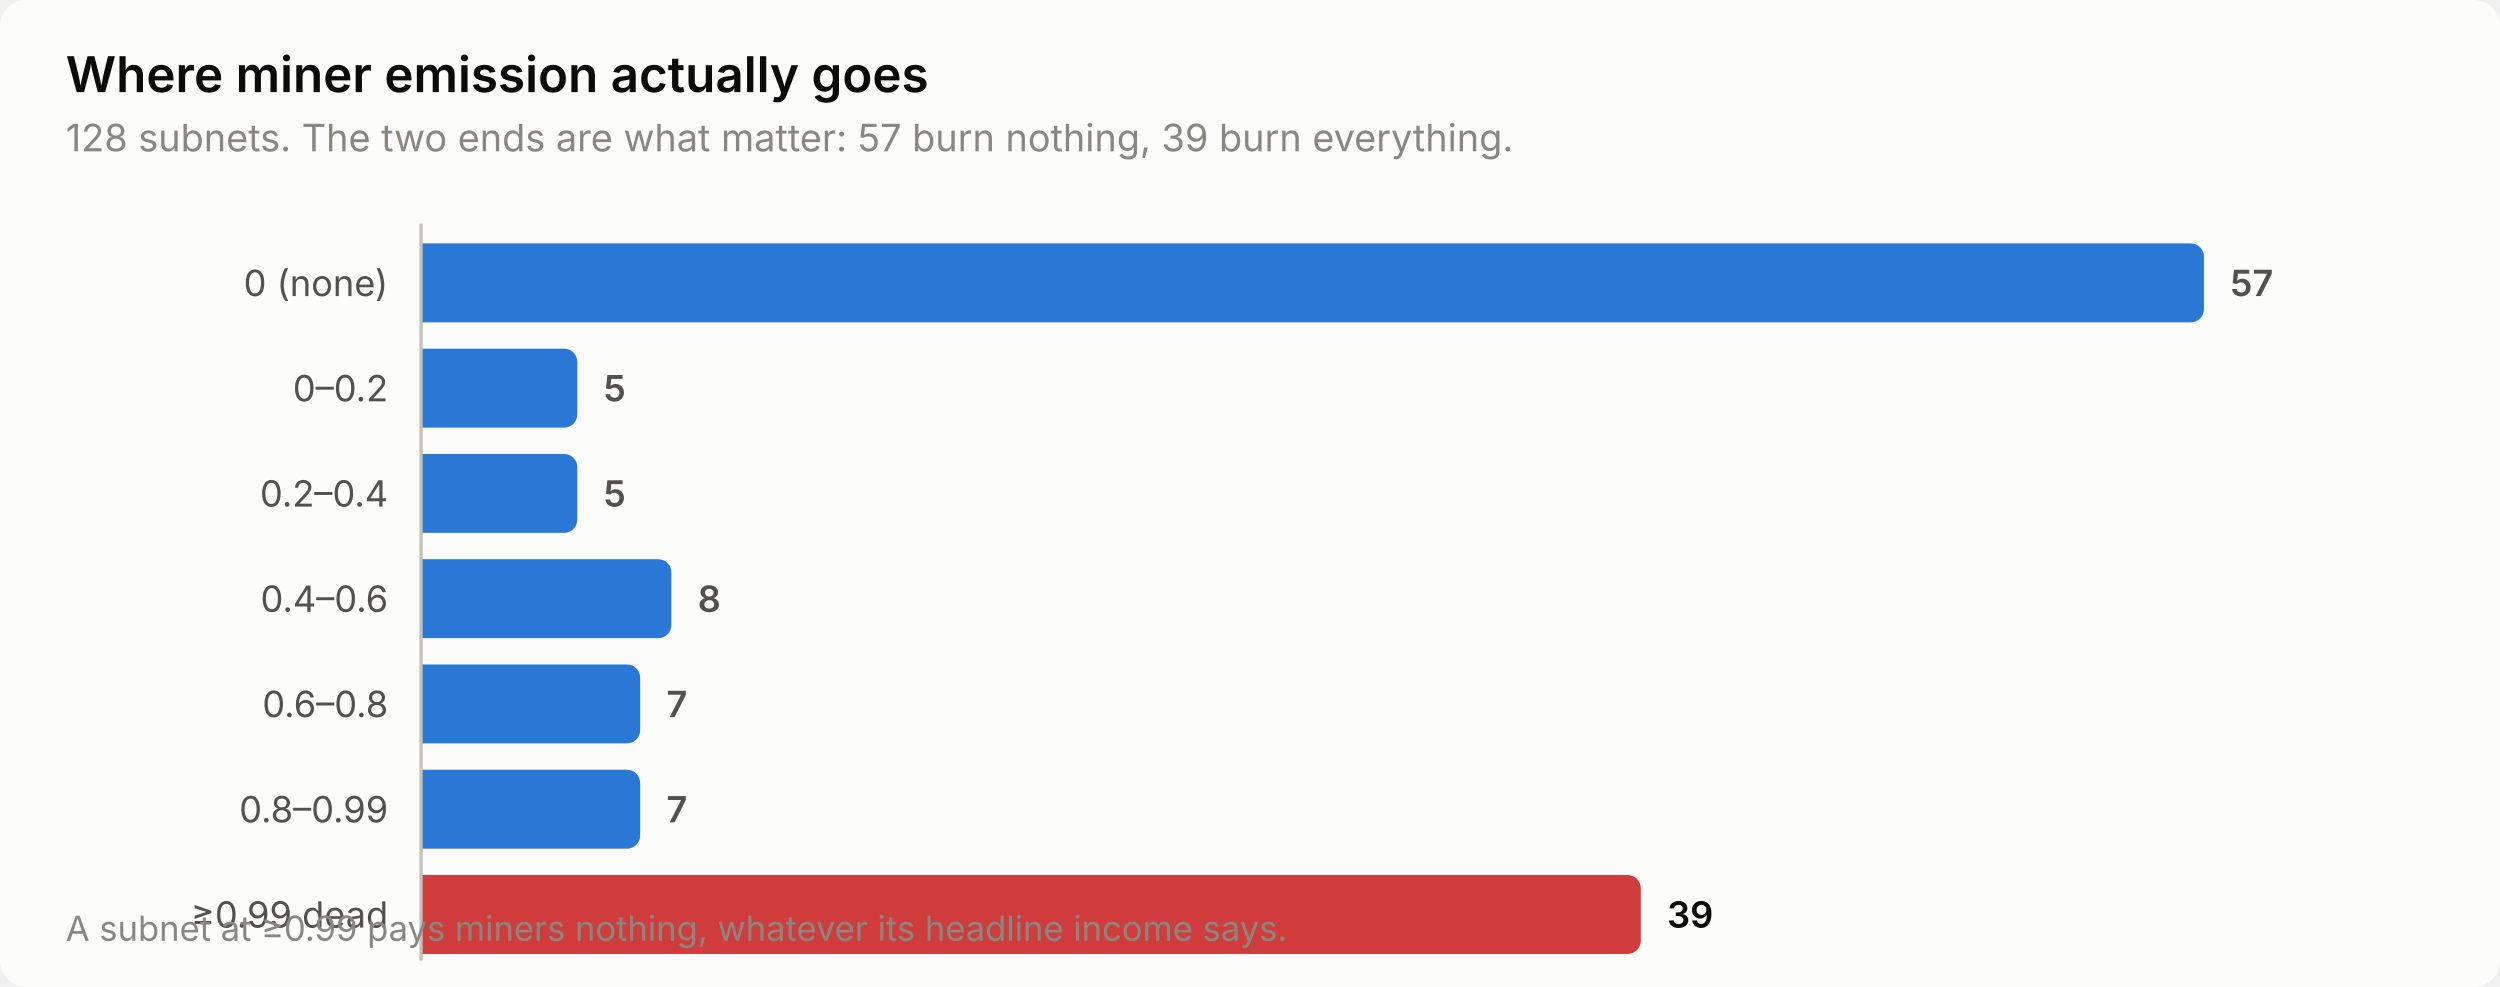
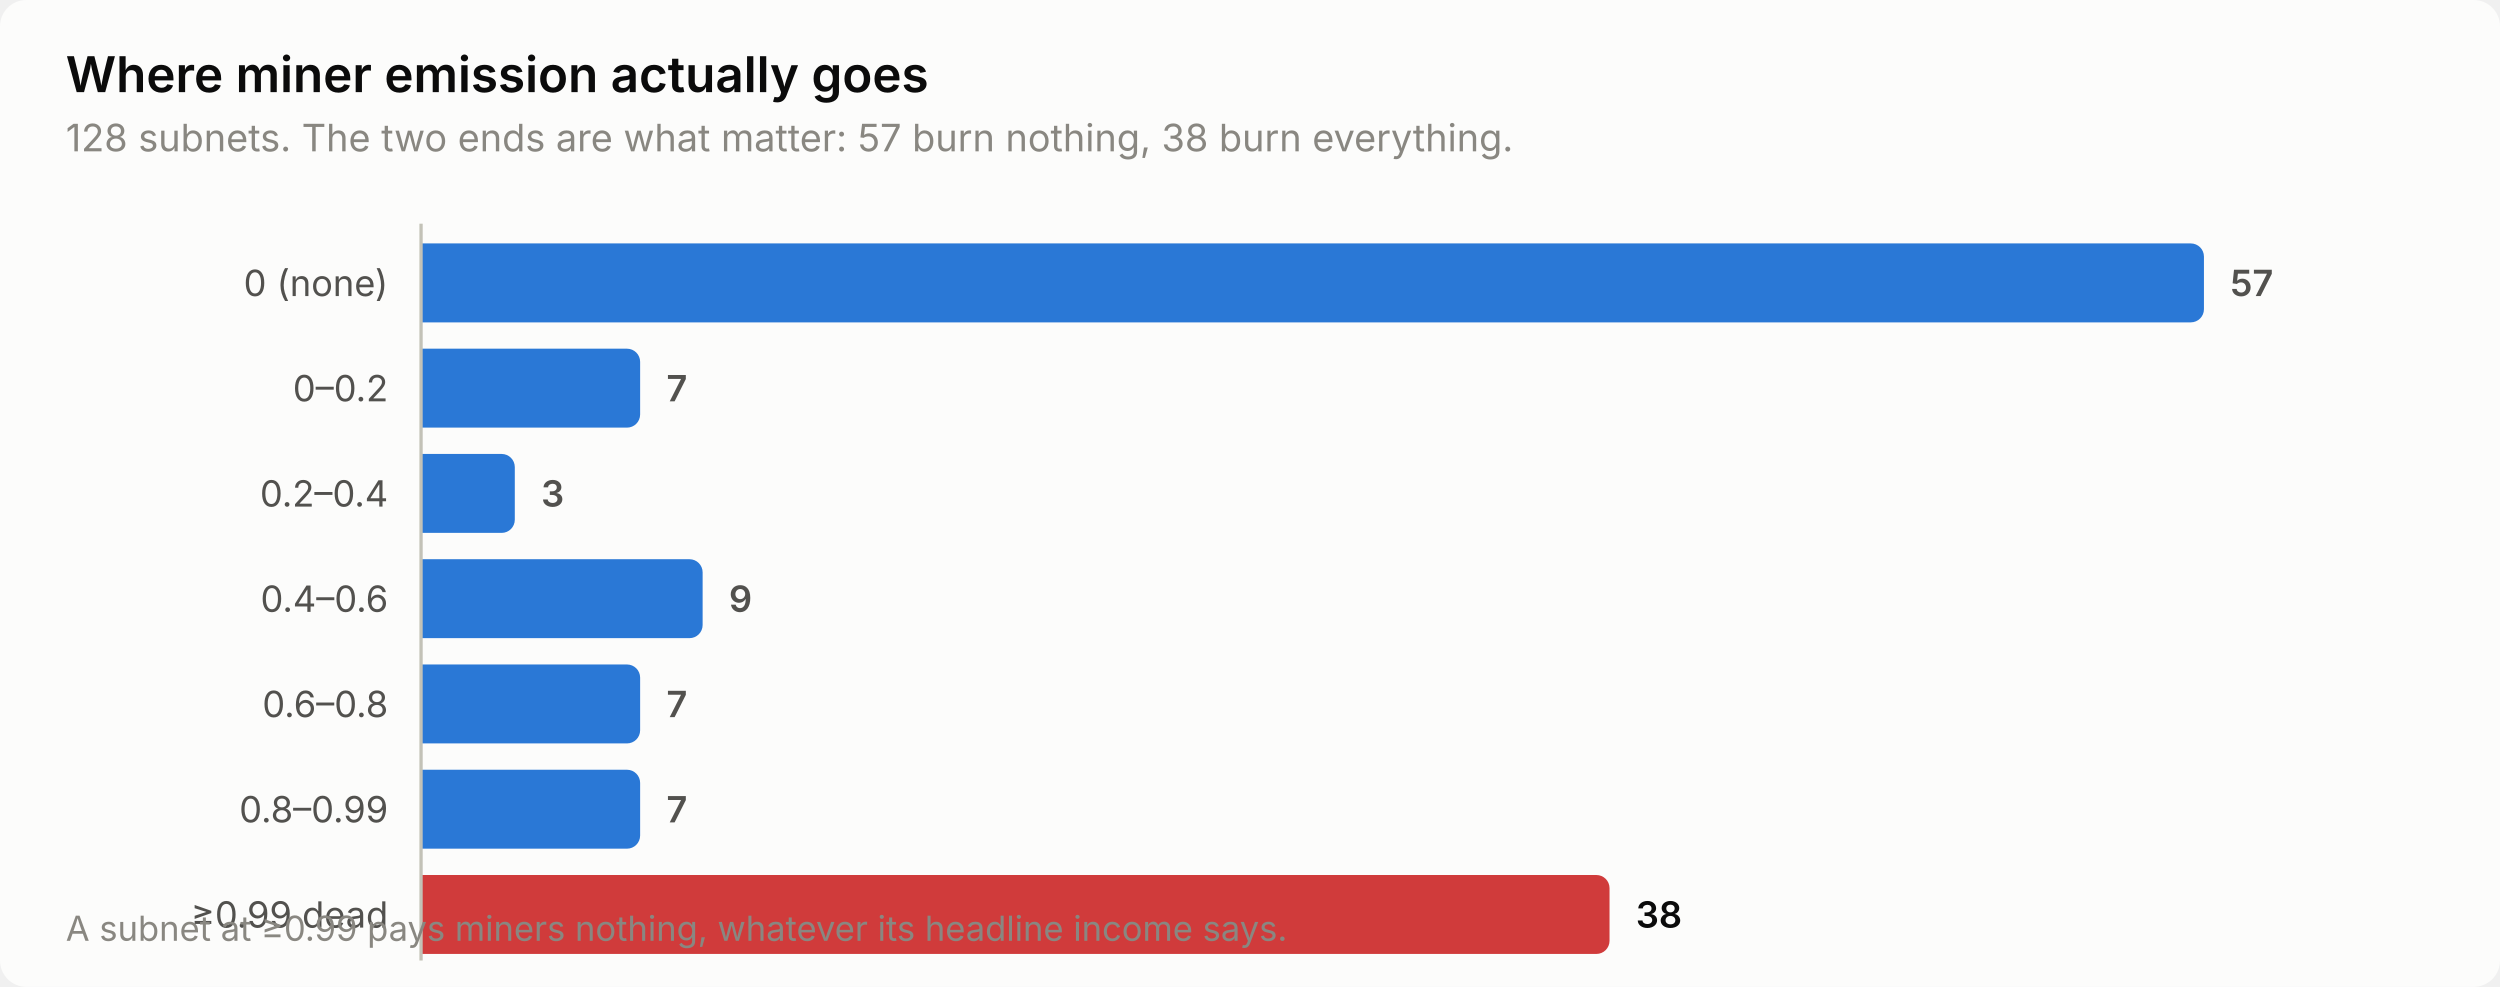
<svg xmlns="http://www.w3.org/2000/svg" width="760" height="300" viewBox="0 0 760 300" role="img" aria-label="Where miner emission actually goes">
  <style>
    text { font-family: system-ui, -apple-system, 'Segoe UI', sans-serif; }
    .t-title { font-size: 15px; font-weight: 600; }
    .t-sub { font-size: 11.5px; }
    .t-lab { font-size: 11px; }
    .t-val { font-size: 11px; font-weight: 600; font-variant-numeric: tabular-nums; }
    .t-tick { font-size: 10.5px; font-variant-numeric: tabular-nums; }

    .surface { fill: #fcfcfb; }
    .ink { fill: #0b0b0b; }
    .ink2 { fill: #52514e; }
    .muted { fill: #898781; }
    .grid { stroke: #e1e0d9; }
    .axis { stroke: #c3c2b7; }
    .accent { fill: #2a78d6; }
    .critical { fill: #d03b3b; }
    .deemph { fill: #d8d7d0; }

    @media (prefers-color-scheme: dark) {
      .surface { fill: #1a1a19; }
      .ink { fill: #ffffff; }
      .ink2 { fill: #c3c2b7; }
      .muted { fill: #898781; }
      .grid { stroke: #2c2c2a; }
      .axis { stroke: #383835; }
      .accent { fill: #3987e5; }
      .deemph { fill: #3a3a37; }
    }
</style>
  <rect class="surface" width="760" height="300" rx="8" />
  <text class="ink t-title" x="20" y="28">Where miner emission actually goes</text>
-   <text class="muted t-sub" x="20" y="46">128 subnets. The two ends are what matter: 57 burn nothing, 39 burn everything.</text>
+   <text class="muted t-sub" x="20" y="46">128 subnets. The two ends are what matter: 57 burn nothing, 38 burn everything.</text>
  <text class="ink2 t-lab" x="118" y="90" text-anchor="end">0 (none)</text>
  <path class="accent" d="M128.0,74.0 H666.0 a4.0,4.0 0 0 1 4.0,4.0 V94.0 a4.0,4.0 0 0 1 -4.0,4.0 H128.0 Z" />
  <text class="ink2 t-val" x="678.0" y="90">57</text>
  <text class="ink2 t-lab" x="118" y="122" text-anchor="end">0–0.2</text>
-   <path class="accent" d="M128.0,106.0 H171.5 a4.0,4.0 0 0 1 4.0,4.0 V126.0 a4.0,4.0 0 0 1 -4.0,4.0 H128.0 Z" />
-   <text class="ink2 t-val" x="183.5" y="122">5</text>
+   <path class="accent" d="M128.0,106.0 H190.6 a4.0,4.0 0 0 1 4.0,4.0 V126.0 a4.0,4.0 0 0 1 -4.0,4.0 H128.0 Z" />
+   <text class="ink2 t-val" x="202.6" y="122">7</text>
  <text class="ink2 t-lab" x="118" y="154" text-anchor="end">0.2–0.4</text>
-   <path class="accent" d="M128.0,138.0 H171.5 a4.0,4.0 0 0 1 4.0,4.0 V158.0 a4.0,4.0 0 0 1 -4.0,4.0 H128.0 Z" />
-   <text class="ink2 t-val" x="183.5" y="154">5</text>
+   <path class="accent" d="M128.0,138.0 H152.5 a4.0,4.0 0 0 1 4.0,4.0 V158.0 a4.0,4.0 0 0 1 -4.0,4.0 H128.0 Z" />
+   <text class="ink2 t-val" x="164.5" y="154">3</text>
  <text class="ink2 t-lab" x="118" y="186" text-anchor="end">0.4–0.6</text>
-   <path class="accent" d="M128.0,170.0 H200.1 a4.0,4.0 0 0 1 4.0,4.0 V190.0 a4.0,4.0 0 0 1 -4.0,4.0 H128.0 Z" />
-   <text class="ink2 t-val" x="212.1" y="186">8</text>
+   <path class="accent" d="M128.0,170.0 H209.6 a4.0,4.0 0 0 1 4.0,4.0 V190.0 a4.0,4.0 0 0 1 -4.0,4.0 H128.0 Z" />
+   <text class="ink2 t-val" x="221.6" y="186">9</text>
  <text class="ink2 t-lab" x="118" y="218" text-anchor="end">0.6–0.8</text>
  <path class="accent" d="M128.0,202.0 H190.6 a4.0,4.0 0 0 1 4.0,4.0 V222.0 a4.0,4.0 0 0 1 -4.0,4.0 H128.0 Z" />
  <text class="ink2 t-val" x="202.6" y="218">7</text>
  <text class="ink2 t-lab" x="118" y="250" text-anchor="end">0.8–0.99</text>
  <path class="accent" d="M128.0,234.0 H190.6 a4.0,4.0 0 0 1 4.0,4.0 V254.0 a4.0,4.0 0 0 1 -4.0,4.0 H128.0 Z" />
  <text class="ink2 t-val" x="202.6" y="250">7</text>
  <text class="ink2 t-lab" x="118" y="282" text-anchor="end">≥0.99 dead</text>
-   <path class="critical" d="M128.0,266.0 H494.8 a4.0,4.0 0 0 1 4.0,4.0 V286.0 a4.0,4.0 0 0 1 -4.0,4.0 H128.0 Z" />
-   <text class="ink t-val" x="506.8" y="282">39</text>
+   <path class="critical" d="M128.0,266.0 H485.3 a4.0,4.0 0 0 1 4.0,4.0 V286.0 a4.0,4.0 0 0 1 -4.0,4.0 H128.0 Z" />
+   <text class="ink t-val" x="497.3" y="282">38</text>
  <line class="axis" x1="128" y1="68" x2="128" y2="292" stroke-width="1" />
  <text class="muted t-tick" x="20" y="286">A subnet at ≥0.99 pays miners nothing, whatever its headline income says.</text>
</svg>
